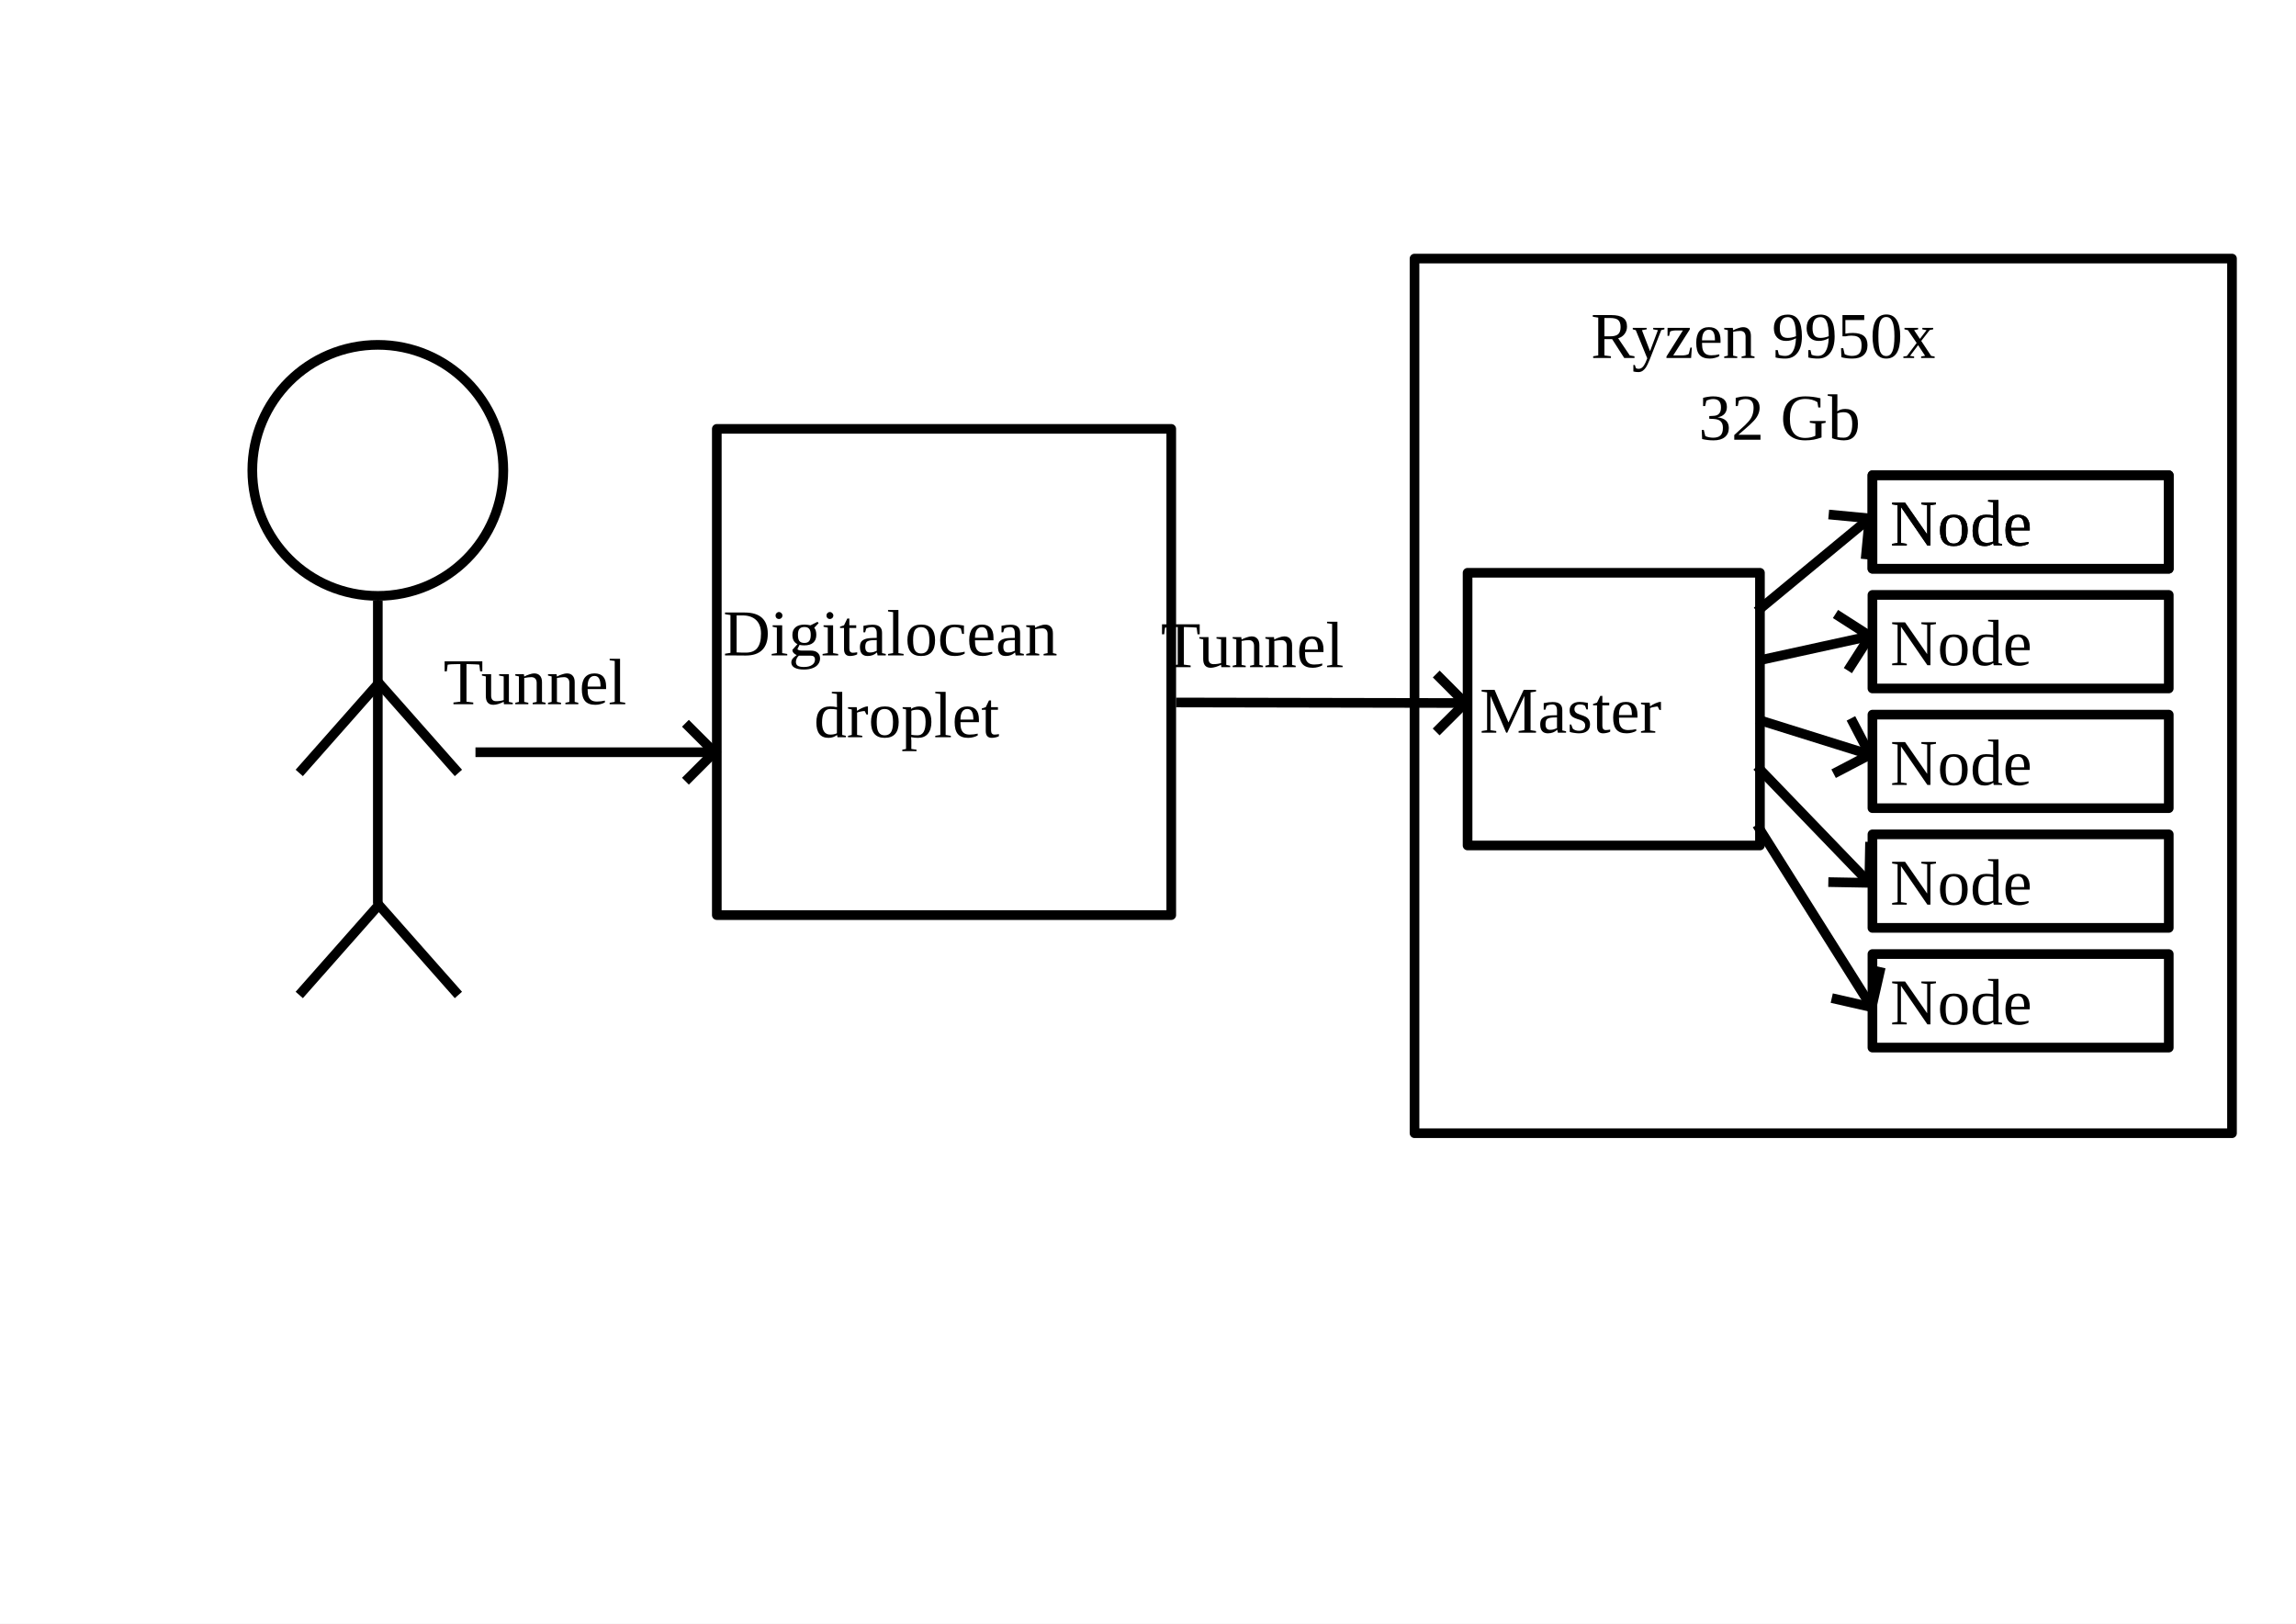
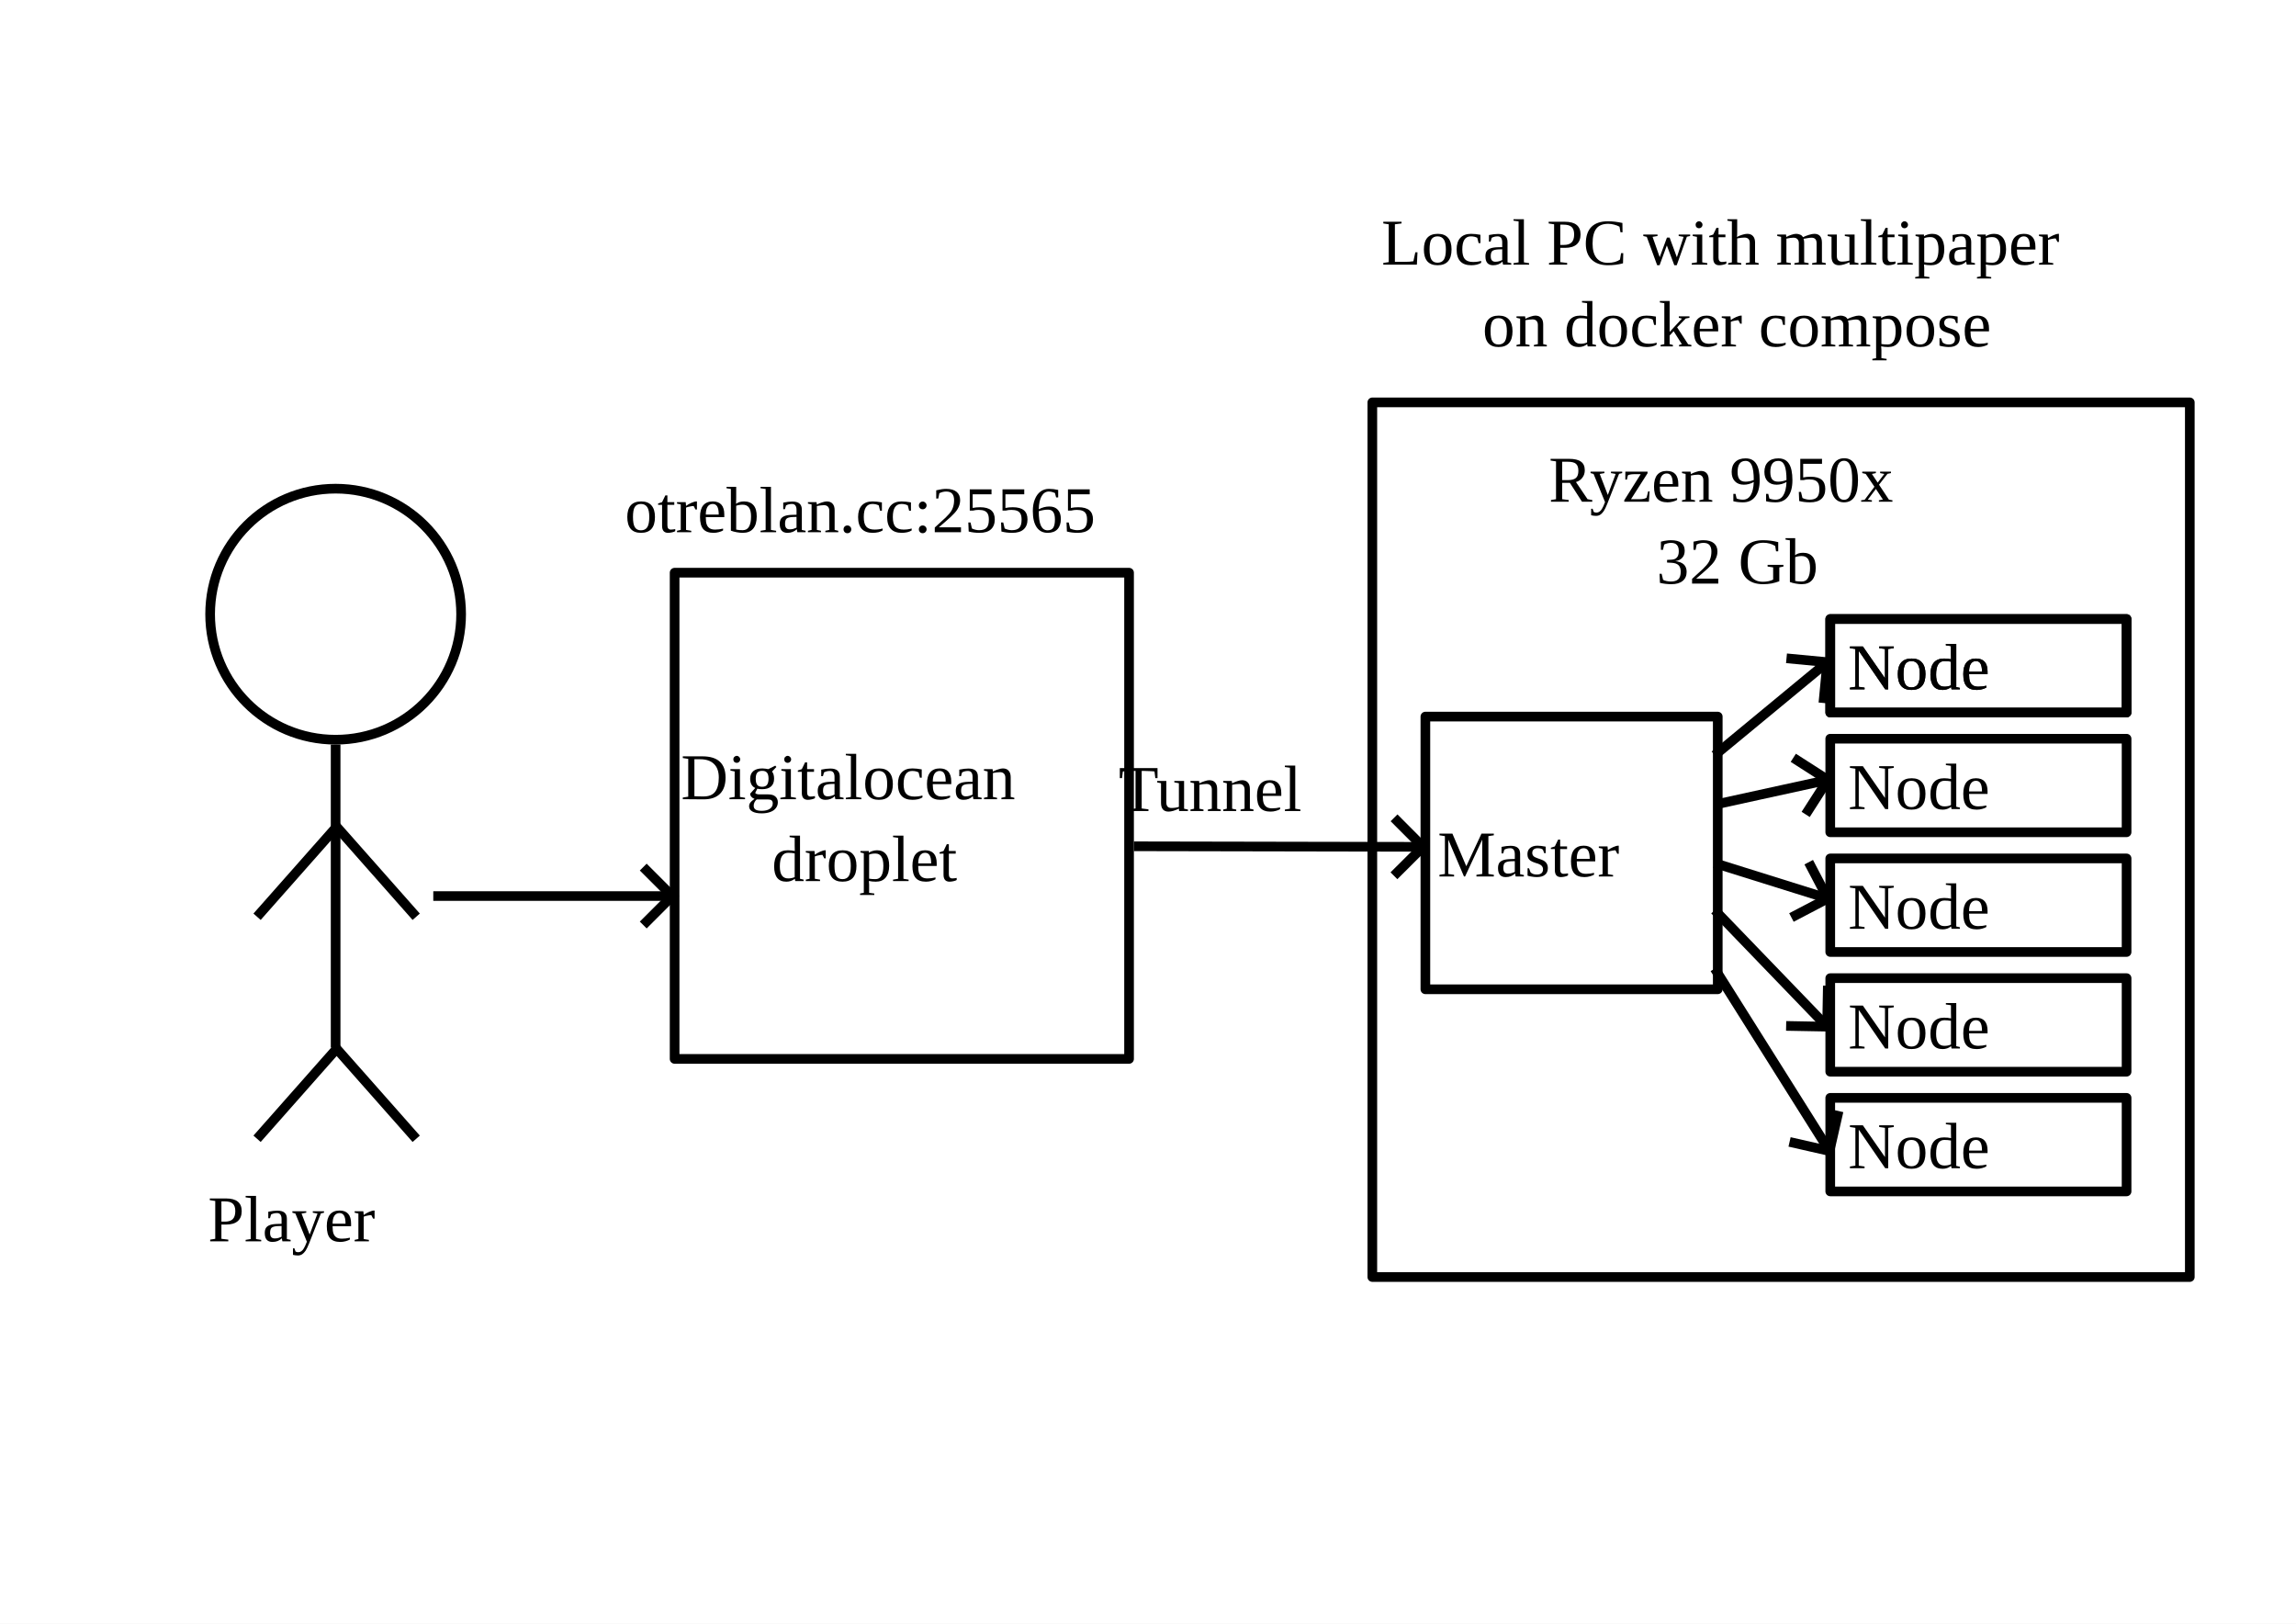
<svg xmlns="http://www.w3.org/2000/svg" xmlns:xlink="http://www.w3.org/1999/xlink" width="297mm" height="210mm" viewBox="0 0 297 210" version="1.1" id="svg1">
  <defs id="defs1">
    <marker style="overflow:visible" id="ArrowWide" refX="0" refY="0" orient="auto-start-reverse" markerWidth="1" markerHeight="1" viewBox="0 0 1 1" preserveAspectRatio="xMidYMid">
      <path style="fill:none;stroke:context-stroke;stroke-width:1;stroke-linecap:butt" d="M 3,-3 0,0 3,3" transform="rotate(180,0.125,0)" id="path1" />
    </marker>
    <marker style="overflow:visible" id="ArrowWide-6" refX="0" refY="0" orient="auto-start-reverse" markerWidth="1" markerHeight="1" viewBox="0 0 1 1" preserveAspectRatio="xMidYMid">
      <path style="fill:none;stroke:context-stroke;stroke-width:1;stroke-linecap:butt" d="M 3,-3 0,0 3,3" transform="rotate(180,0.125,0)" id="path1-1" />
    </marker>
    <marker style="overflow:visible" id="ArrowWide-6-9" refX="0" refY="0" orient="auto-start-reverse" markerWidth="1" markerHeight="1" viewBox="0 0 1 1" preserveAspectRatio="xMidYMid">
      <path style="fill:none;stroke:context-stroke;stroke-width:1;stroke-linecap:butt" d="M 3,-3 0,0 3,3" transform="rotate(180,0.125,0)" id="path1-1-4" />
    </marker>
    <marker style="overflow:visible" id="ArrowWide-6-9-0" refX="0" refY="0" orient="auto-start-reverse" markerWidth="1" markerHeight="1" viewBox="0 0 1 1" preserveAspectRatio="xMidYMid">
      <path style="fill:none;stroke:context-stroke;stroke-width:1;stroke-linecap:butt" d="M 3,-3 0,0 3,3" transform="rotate(180,0.125,0)" id="path1-1-4-3" />
    </marker>
    <marker style="overflow:visible" id="ArrowWide-6-9-3" refX="0" refY="0" orient="auto-start-reverse" markerWidth="1" markerHeight="1" viewBox="0 0 1 1" preserveAspectRatio="xMidYMid">
      <path style="fill:none;stroke:context-stroke;stroke-width:1;stroke-linecap:butt" d="M 3,-3 0,0 3,3" transform="rotate(180,0.125,0)" id="path1-1-4-2" />
    </marker>
    <marker style="overflow:visible" id="ArrowWide-6-9-5" refX="0" refY="0" orient="auto-start-reverse" markerWidth="1" markerHeight="1" viewBox="0 0 1 1" preserveAspectRatio="xMidYMid">
      <path style="fill:none;stroke:context-stroke;stroke-width:1;stroke-linecap:butt" d="M 3,-3 0,0 3,3" transform="rotate(180,0.125,0)" id="path1-1-4-4" />
    </marker>
    <marker style="overflow:visible" id="ArrowWide-6-9-37" refX="0" refY="0" orient="auto-start-reverse" markerWidth="1" markerHeight="1" viewBox="0 0 1 1" preserveAspectRatio="xMidYMid">
      <path style="fill:none;stroke:context-stroke;stroke-width:1;stroke-linecap:butt" d="M 3,-3 0,0 3,3" transform="rotate(180,0.125,0)" id="path1-1-4-45" />
    </marker>
  </defs>
  <g id="layer1">
    <rect style="fill:#ffffff;fill-opacity:1;stroke:none;stroke-width:5.13;stroke-linejoin:round;stroke-opacity:1" id="rect1-06" width="297" height="210" x="-2.1523524e-14" y="-1.3766766e-14" />
-     <rect style="fill:none;stroke:#000000;stroke-width:1.249;stroke-linejoin:round;stroke-opacity:1" id="rect1" width="58.785" height="62.886" x="92.723" y="55.468" />
-     <text xml:space="preserve" style="font-size:8.467px;text-align:start;writing-mode:lr-tb;direction:ltr;text-anchor:start;fill:#000000;fill-opacity:1;stroke:none;stroke-width:1.249;stroke-linejoin:round;stroke-opacity:1" x="122.573" y="84.768" id="text1">
-       <tspan id="tspan1" style="font-size:8.467px;text-align:center;text-anchor:middle;fill:#000000;fill-opacity:1;stroke:none;stroke-width:1.249" x="122.573" y="84.768">Digitalocean</tspan>
-       <tspan style="font-size:8.467px;text-align:center;text-anchor:middle;fill:#000000;fill-opacity:1;stroke:none;stroke-width:1.249" x="122.573" y="95.351" id="tspan2">droplet</tspan>
+     <rect style="fill:none;stroke:#000000;stroke-width:1.249;stroke-linejoin:round;stroke-opacity:1" id="rect1" width="58.785" height="62.886" x="87.265" y="74.067" />
+     <text xml:space="preserve" style="font-size:8.467px;text-align:start;writing-mode:lr-tb;direction:ltr;text-anchor:start;fill:#000000;fill-opacity:1;stroke:none;stroke-width:1.249;stroke-linejoin:round;stroke-opacity:1" x="117.114" y="103.368" id="text1">
+       <tspan id="tspan1" style="font-size:8.467px;text-align:center;text-anchor:middle;fill:#000000;fill-opacity:1;stroke:none;stroke-width:1.249" x="117.114" y="103.368">Digitalocean</tspan>
+       <tspan style="font-size:8.467px;text-align:center;text-anchor:middle;fill:#000000;fill-opacity:1;stroke:none;stroke-width:1.249" x="117.114" y="113.951" id="tspan3">droplet</tspan>
    </text>
-     <text xml:space="preserve" style="font-size:8.467px;text-align:start;writing-mode:lr-tb;direction:ltr;text-anchor:start;fill:#000000;fill-opacity:1;stroke:none;stroke-width:1.249;stroke-linejoin:round;stroke-opacity:1" x="208.46" y="94.762" id="text1-6">
-       <tspan style="font-size:8.467px;text-align:center;text-anchor:middle;fill:#000000;fill-opacity:1;stroke:none;stroke-width:1.249" x="208.46" y="94.762" id="tspan2-8">Master</tspan>
+     <text xml:space="preserve" style="font-size:8.467px;text-align:start;writing-mode:lr-tb;direction:ltr;text-anchor:start;fill:#000000;fill-opacity:1;stroke:none;stroke-width:1.249;stroke-linejoin:round;stroke-opacity:1" x="203.002" y="113.361" id="text1-6">
+       <tspan style="font-size:8.467px;text-align:center;text-anchor:middle;fill:#000000;fill-opacity:1;stroke:none;stroke-width:1.249" x="203.002" y="113.361" id="tspan2-8">Master</tspan>
    </text>
-     <text xml:space="preserve" style="font-size:8.467px;text-align:start;writing-mode:lr-tb;direction:ltr;text-anchor:start;fill:#000000;fill-opacity:1;stroke:none;stroke-width:1.249;stroke-linejoin:round;stroke-opacity:1" x="167.293" y="86.29" id="text1-6-8">
-       <tspan style="font-size:8.467px;text-align:center;text-anchor:middle;fill:#000000;fill-opacity:1;stroke:none;stroke-width:1.249" x="167.293" y="86.29" id="tspan2-8-6">Tunnel</tspan>
+     <text xml:space="preserve" style="font-size:8.467px;text-align:start;writing-mode:lr-tb;direction:ltr;text-anchor:start;fill:#000000;fill-opacity:1;stroke:none;stroke-width:1.249;stroke-linejoin:round;stroke-opacity:1" x="161.835" y="104.89" id="text1-6-8">
+       <tspan style="font-size:8.467px;text-align:center;text-anchor:middle;fill:#000000;fill-opacity:1;stroke:none;stroke-width:1.249" x="161.835" y="104.89" id="tspan2-8-6">Tunnel</tspan>
    </text>
-     <text xml:space="preserve" style="font-size:8.467px;text-align:start;writing-mode:lr-tb;direction:ltr;text-anchor:start;fill:#000000;fill-opacity:1;stroke:none;stroke-width:1.249;stroke-linejoin:round;stroke-opacity:1" x="74.493" y="91.078" id="text1-6-8-3">
-       <tspan style="font-size:8.467px;text-align:center;text-anchor:middle;fill:#000000;fill-opacity:1;stroke:none;stroke-width:1.249" x="74.493" y="91.078" id="tspan2-8-6-1">Tunnel</tspan>
+     <text xml:space="preserve" style="font-size:8.467px;text-align:start;writing-mode:lr-tb;direction:ltr;text-anchor:start;fill:#000000;fill-opacity:1;stroke:none;stroke-width:1.249;stroke-linejoin:round;stroke-opacity:1" x="116.556" y="68.836" id="text1-6-8-3">
+       <tspan style="font-size:8.467px;text-align:center;text-anchor:middle;fill:#000000;fill-opacity:1;stroke:none;stroke-width:1.249" x="116.556" y="68.836" id="tspan2-8-6-1">otreblan.cc:25565</tspan>
    </text>
-     <rect style="fill:none;stroke:#000000;stroke-width:1.249;stroke-linejoin:round;stroke-opacity:1;stroke-dasharray:none" id="rect1-0" width="105.745" height="113.122" x="182.976" y="33.442" />
-     <text xml:space="preserve" style="font-size:8.467px;text-align:start;writing-mode:lr-tb;direction:ltr;text-anchor:start;fill:#000000;fill-opacity:1;stroke:none;stroke-width:1.249;stroke-linejoin:round;stroke-opacity:1" x="235.485" y="46.293" id="text1-9">
-       <tspan style="font-size:8.467px;text-align:center;text-anchor:middle;fill:#000000;fill-opacity:1;stroke:none;stroke-width:1.249" x="235.485" y="46.293" id="tspan2-6">Ryzen 9950x</tspan>
-       <tspan style="font-size:8.467px;text-align:center;text-anchor:middle;fill:#000000;fill-opacity:1;stroke:none;stroke-width:1.249" x="235.485" y="56.876" id="tspan4">32 Gb</tspan>
+     <text xml:space="preserve" style="font-size:8.467px;text-align:start;writing-mode:lr-tb;direction:ltr;text-anchor:start;fill:#000000;fill-opacity:1;stroke:none;stroke-width:1.249;stroke-linejoin:round;stroke-opacity:1" x="229.955" y="34.225" id="text1-6-8-3-9">
+       <tspan style="font-size:8.467px;text-align:center;text-anchor:middle;fill:#000000;fill-opacity:1;stroke:none;stroke-width:1.249" x="229.955" y="34.225" id="tspan2-8-6-1-1">Local PC with multipaper</tspan>
+       <tspan style="font-size:8.467px;text-align:center;text-anchor:middle;fill:#000000;fill-opacity:1;stroke:none;stroke-width:1.249" x="229.955" y="44.808" id="tspan5">on docker compose</tspan>
    </text>
-     <circle style="fill:none;fill-opacity:1;stroke:#000000;stroke-width:1.249;stroke-linejoin:round;stroke-opacity:1" id="path2" cx="48.873" cy="60.835" r="16.234" />
-     <path style="fill:none;fill-opacity:1;stroke:#000000;stroke-width:1.249;stroke-linejoin:round;stroke-opacity:1" d="M 48.873,77.694 V 116.886" id="path3" />
-     <path style="fill:none;fill-opacity:1;stroke:#000000;stroke-width:1.249;stroke-linejoin:round;stroke-opacity:1" d="m 48.873,88.177 10.424,11.791" id="path4" />
-     <path style="fill:none;fill-opacity:1;stroke:#000000;stroke-width:1.249;stroke-linejoin:round;stroke-opacity:1" d="M 49.134,88.177 38.71,99.968" id="path4-5" />
-     <path style="fill:none;fill-opacity:1;stroke:#000000;stroke-width:1.249;stroke-linejoin:round;stroke-opacity:1" d="m 48.873,116.892 10.424,11.791" id="path4-2" />
-     <path style="fill:none;fill-opacity:1;stroke:#000000;stroke-width:1.249;stroke-linejoin:round;stroke-opacity:1" d="M 49.134,116.892 38.71,128.683" id="path4-5-9" />
-     <rect style="fill:none;fill-opacity:1;stroke:#000000;stroke-width:1.249;stroke-linejoin:round;stroke-dasharray:none;stroke-opacity:1" id="rect4" width="37.82" height="35.269" x="189.839" y="74.079" />
-     <g id="g7" transform="translate(0,-12.78824)">
+     <text xml:space="preserve" style="font-size:8.467px;text-align:start;writing-mode:lr-tb;direction:ltr;text-anchor:start;fill:#000000;fill-opacity:1;stroke:none;stroke-width:1.249;stroke-linejoin:round;stroke-opacity:1" x="42.998" y="160.55" id="text1-6-8-3-5">
+       <tspan style="font-size:8.467px;text-align:center;text-anchor:middle;fill:#000000;fill-opacity:1;stroke:none;stroke-width:1.249" x="42.998" y="160.55" id="tspan2-8-6-1-3">Player</tspan>
+     </text>
+     <rect style="fill:none;stroke:#000000;stroke-width:1.249;stroke-linejoin:round;stroke-dasharray:none;stroke-opacity:1" id="rect1-0" width="105.745" height="113.122" x="177.518" y="52.041" />
+     <text xml:space="preserve" style="font-size:8.467px;text-align:start;writing-mode:lr-tb;direction:ltr;text-anchor:start;fill:#000000;fill-opacity:1;stroke:none;stroke-width:1.249;stroke-linejoin:round;stroke-opacity:1" x="230.027" y="64.892" id="text1-9">
+       <tspan style="font-size:8.467px;text-align:center;text-anchor:middle;fill:#000000;fill-opacity:1;stroke:none;stroke-width:1.249" x="230.027" y="64.892" id="tspan2-6">Ryzen 9950x</tspan>
+       <tspan style="font-size:8.467px;text-align:center;text-anchor:middle;fill:#000000;fill-opacity:1;stroke:none;stroke-width:1.249" x="230.027" y="75.476" id="tspan4">32 Gb</tspan>
+     </text>
+     <circle style="fill:none;fill-opacity:1;stroke:#000000;stroke-width:1.249;stroke-linejoin:round;stroke-opacity:1" id="path2" cx="43.415" cy="79.435" r="16.234" />
+     <path style="fill:none;fill-opacity:1;stroke:#000000;stroke-width:1.249;stroke-linejoin:round;stroke-opacity:1" d="M 43.415,96.294 V 135.486" id="path3" />
+     <path style="fill:none;fill-opacity:1;stroke:#000000;stroke-width:1.249;stroke-linejoin:round;stroke-opacity:1" d="M 43.415,106.777 53.839,118.568" id="path4" />
+     <path style="fill:none;fill-opacity:1;stroke:#000000;stroke-width:1.249;stroke-linejoin:round;stroke-opacity:1" d="M 43.676,106.777 33.252,118.568" id="path4-5" />
+     <path style="fill:none;fill-opacity:1;stroke:#000000;stroke-width:1.249;stroke-linejoin:round;stroke-opacity:1" d="M 43.415,135.492 53.839,147.283" id="path4-2" />
+     <path style="fill:none;fill-opacity:1;stroke:#000000;stroke-width:1.249;stroke-linejoin:round;stroke-opacity:1" d="M 43.676,135.492 33.252,147.283" id="path4-5-9" />
+     <rect style="fill:none;fill-opacity:1;stroke:#000000;stroke-width:1.249;stroke-linejoin:round;stroke-dasharray:none;stroke-opacity:1" id="rect4" width="37.82" height="35.269" x="184.38" y="92.679" />
+     <g id="g7" transform="translate(-5.458039,5.811468)">
      <text xml:space="preserve" style="font-size:8.467px;text-align:start;writing-mode:lr-tb;direction:ltr;text-anchor:start;fill:#000000;fill-opacity:1;stroke:none;stroke-width:1.249;stroke-linejoin:round;stroke-opacity:1" x="261.088" y="83.345" id="text1-6-0">
        <tspan style="font-size:8.467px;text-align:center;text-anchor:middle;fill:#000000;fill-opacity:1;stroke:none;stroke-width:1.249" x="261.088" y="83.345" id="tspan6">Node</tspan>
      </text>
      <rect style="fill:none;fill-opacity:1;stroke:#000000;stroke-width:1.249;stroke-linejoin:round;stroke-dasharray:none;stroke-opacity:1" id="rect4-3" width="38.332" height="12.098" x="242.21" y="74.248" />
    </g>
    <use x="0" y="0" xlink:href="#g7" id="use15" />
    <use x="0" y="0" xlink:href="#g7" transform="translate(0,15.48287)" id="use16" />
    <use x="0" y="0" xlink:href="#g7" transform="translate(0,30.96573)" id="use17" />
    <use x="0" y="0" xlink:href="#g7" transform="translate(0,46.4486)" id="use18" />
    <use x="0" y="0" xlink:href="#g7" transform="translate(0,61.93146)" id="use19" />
-     <path style="fill:none;fill-opacity:1;stroke:#000000;stroke-width:1.249;stroke-linejoin:round;stroke-dasharray:none;stroke-opacity:1;marker-end:url(#ArrowWide)" d="m 61.505,97.29 30.594,-2e-6" id="path19" />
-     <path style="fill:none;fill-opacity:1;stroke:#000000;stroke-width:1.249;stroke-linejoin:round;stroke-dasharray:none;stroke-opacity:1;marker-end:url(#ArrowWide-6)" d="M 152.133,90.854 189.214,90.925" id="path19-9" />
-     <path style="fill:none;fill-opacity:1;stroke:#000000;stroke-width:1.249;stroke-linejoin:round;stroke-dasharray:none;stroke-opacity:1;marker-end:url(#ArrowWide-6-9)" d="M 227.266,79.075 241.586,67.242" id="path19-9-8" />
-     <path style="fill:none;fill-opacity:1;stroke:#000000;stroke-width:1.249;stroke-linejoin:round;stroke-dasharray:none;stroke-opacity:1;marker-end:url(#ArrowWide-6-9-0)" d="m 227.266,93.034 14.32,4.48" id="path19-9-8-1" />
-     <path style="fill:none;fill-opacity:1;stroke:#000000;stroke-width:1.249;stroke-linejoin:round;stroke-dasharray:none;stroke-opacity:1;marker-end:url(#ArrowWide-6-9-3)" d="m 227.266,85.469 14.32,-3.133" id="path19-9-8-6" />
-     <path style="fill:none;fill-opacity:1;stroke:#000000;stroke-width:1.249;stroke-linejoin:round;stroke-dasharray:none;stroke-opacity:1;marker-end:url(#ArrowWide-6-9-5)" d="m 227.266,99.105 14.32,14.852" id="path19-9-8-65" />
-     <path style="fill:none;fill-opacity:1;stroke:#000000;stroke-width:1.249;stroke-linejoin:round;stroke-dasharray:none;stroke-opacity:1;marker-end:url(#ArrowWide-6-9-37)" d="m 227.266,106.67 14.682,23.33" id="path19-9-8-5" />
+     <path style="fill:none;fill-opacity:1;stroke:#000000;stroke-width:1.249;stroke-linejoin:round;stroke-dasharray:none;stroke-opacity:1;marker-end:url(#ArrowWide)" d="m 56.047,115.89 30.594,0" id="path19" />
+     <path style="fill:none;fill-opacity:1;stroke:#000000;stroke-width:1.249;stroke-linejoin:round;stroke-dasharray:none;stroke-opacity:1;marker-end:url(#ArrowWide-6)" d="m 146.675,109.454 37.081,0.071" id="path19-9" />
+     <path style="fill:none;fill-opacity:1;stroke:#000000;stroke-width:1.249;stroke-linejoin:round;stroke-dasharray:none;stroke-opacity:1;marker-end:url(#ArrowWide-6-9)" d="M 221.808,97.675 236.128,85.842" id="path19-9-8" />
+     <path style="fill:none;fill-opacity:1;stroke:#000000;stroke-width:1.249;stroke-linejoin:round;stroke-dasharray:none;stroke-opacity:1;marker-end:url(#ArrowWide-6-9-0)" d="m 221.808,111.633 14.32,4.48" id="path19-9-8-1" />
+     <path style="fill:none;fill-opacity:1;stroke:#000000;stroke-width:1.249;stroke-linejoin:round;stroke-dasharray:none;stroke-opacity:1;marker-end:url(#ArrowWide-6-9-3)" d="m 221.808,104.069 14.32,-3.133" id="path19-9-8-6" />
+     <path style="fill:none;fill-opacity:1;stroke:#000000;stroke-width:1.249;stroke-linejoin:round;stroke-dasharray:none;stroke-opacity:1;marker-end:url(#ArrowWide-6-9-5)" d="m 221.808,117.705 14.32,14.852" id="path19-9-8-65" />
+     <path style="fill:none;fill-opacity:1;stroke:#000000;stroke-width:1.249;stroke-linejoin:round;stroke-dasharray:none;stroke-opacity:1;marker-end:url(#ArrowWide-6-9-37)" d="m 221.808,125.27 14.682,23.33" id="path19-9-8-5" />
  </g>
</svg>
